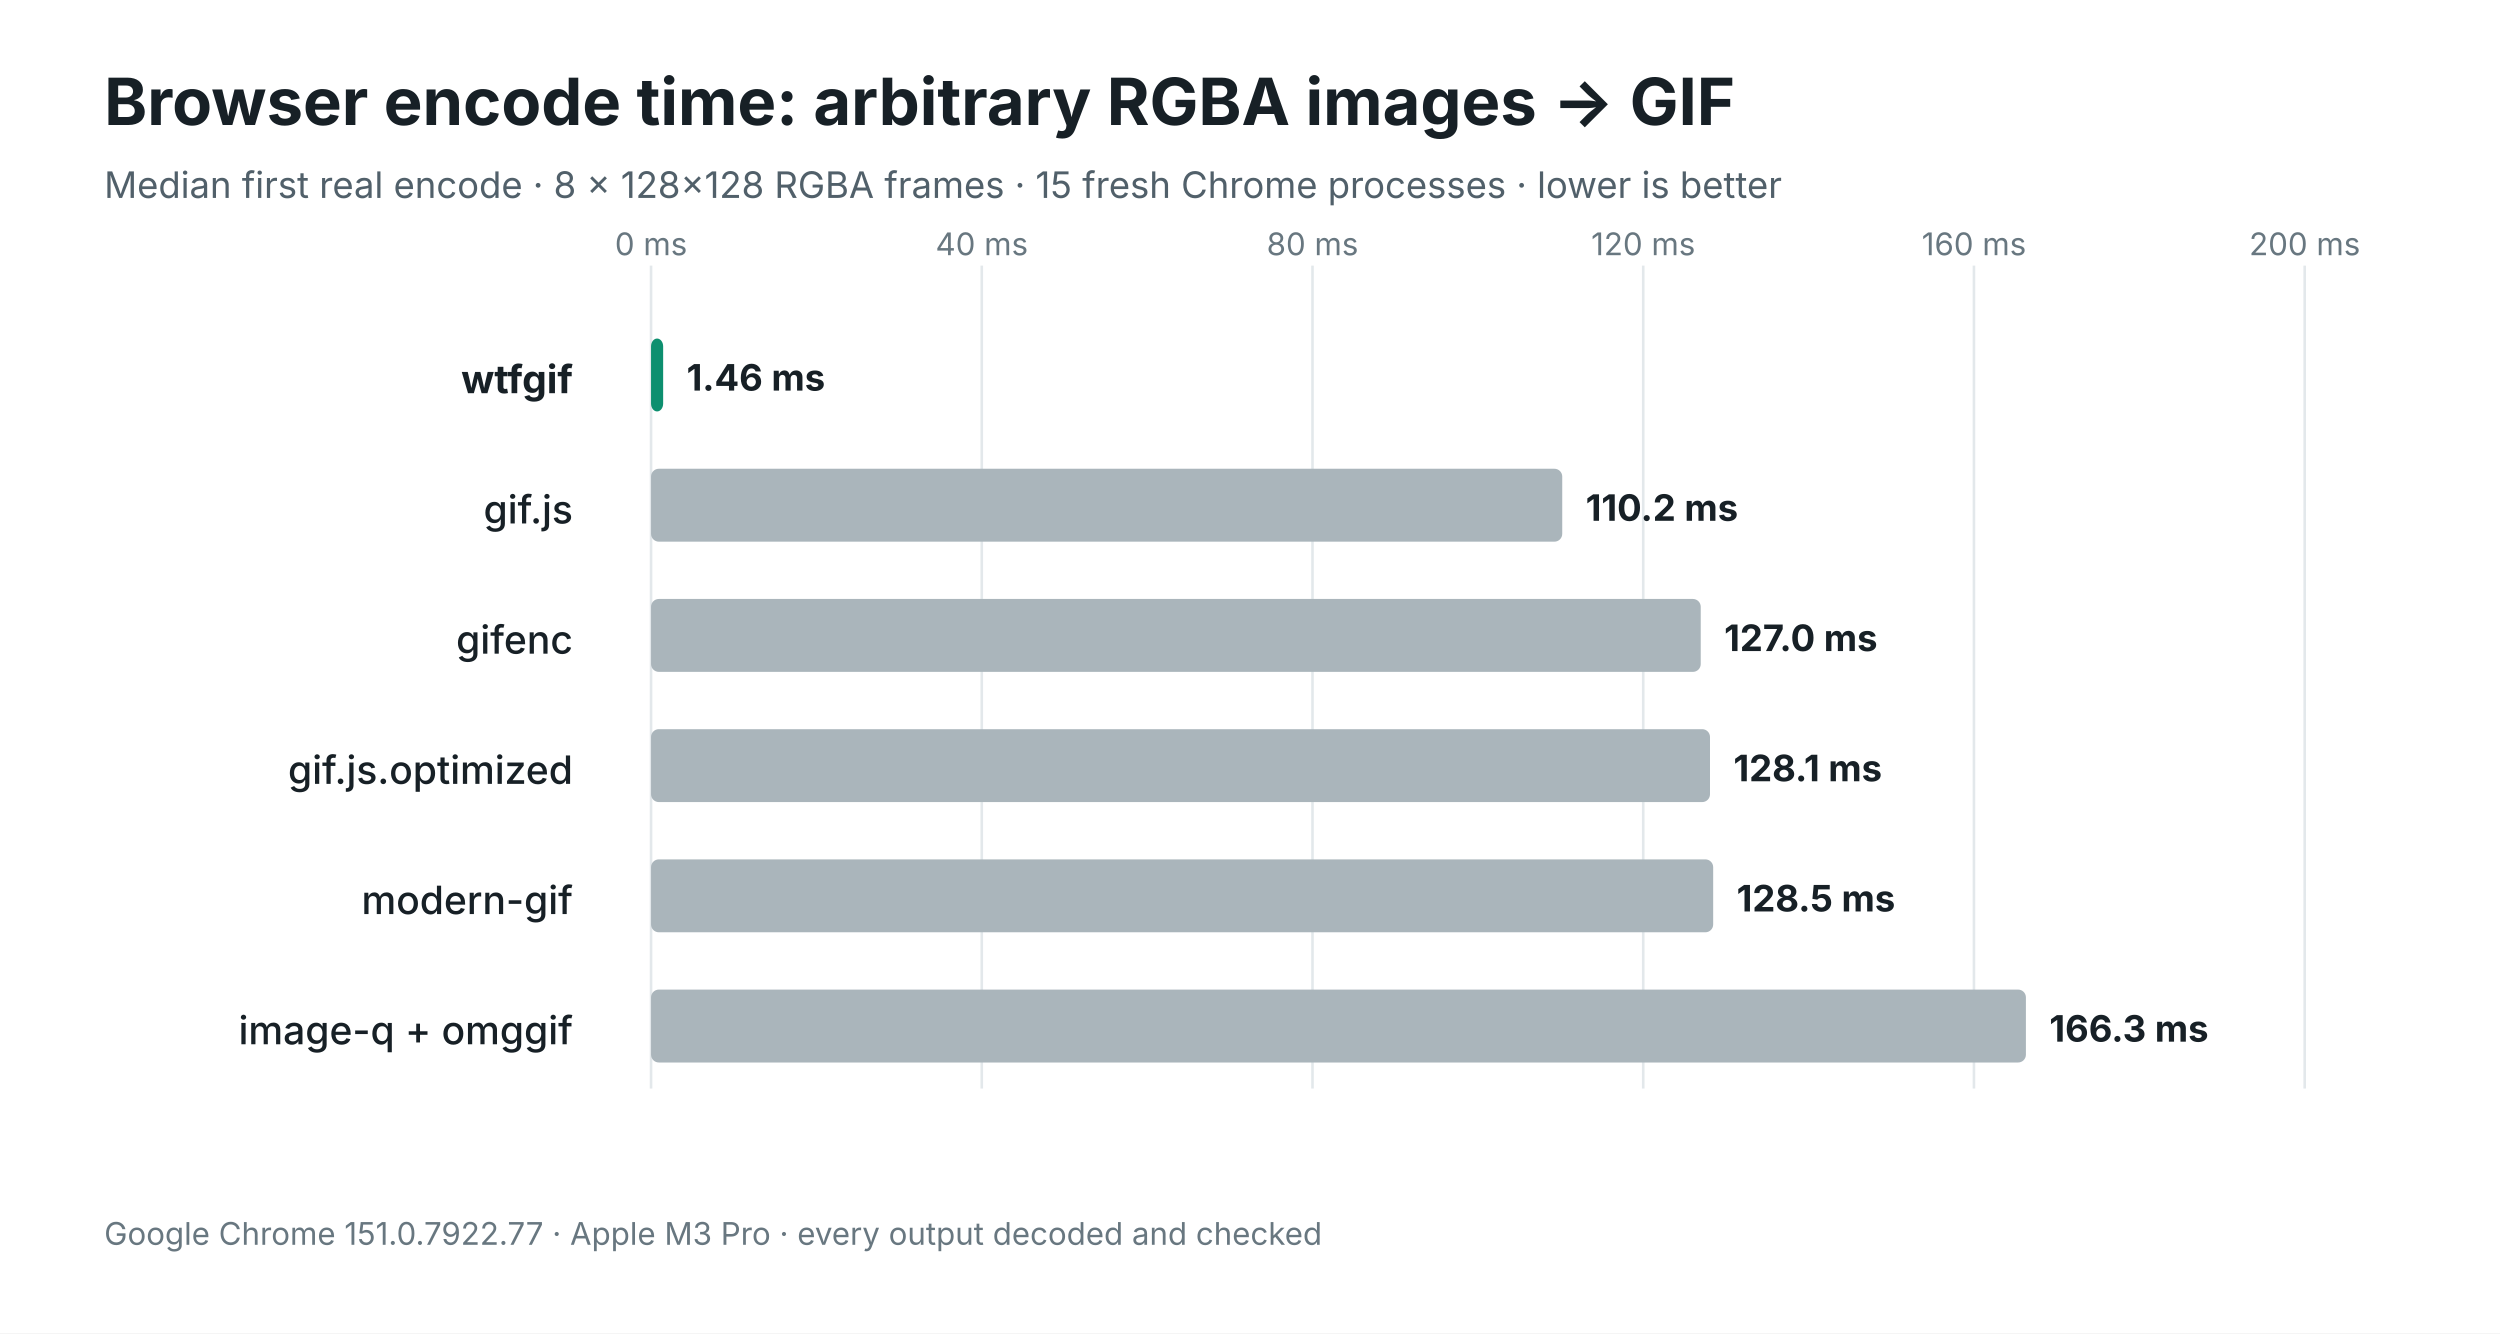
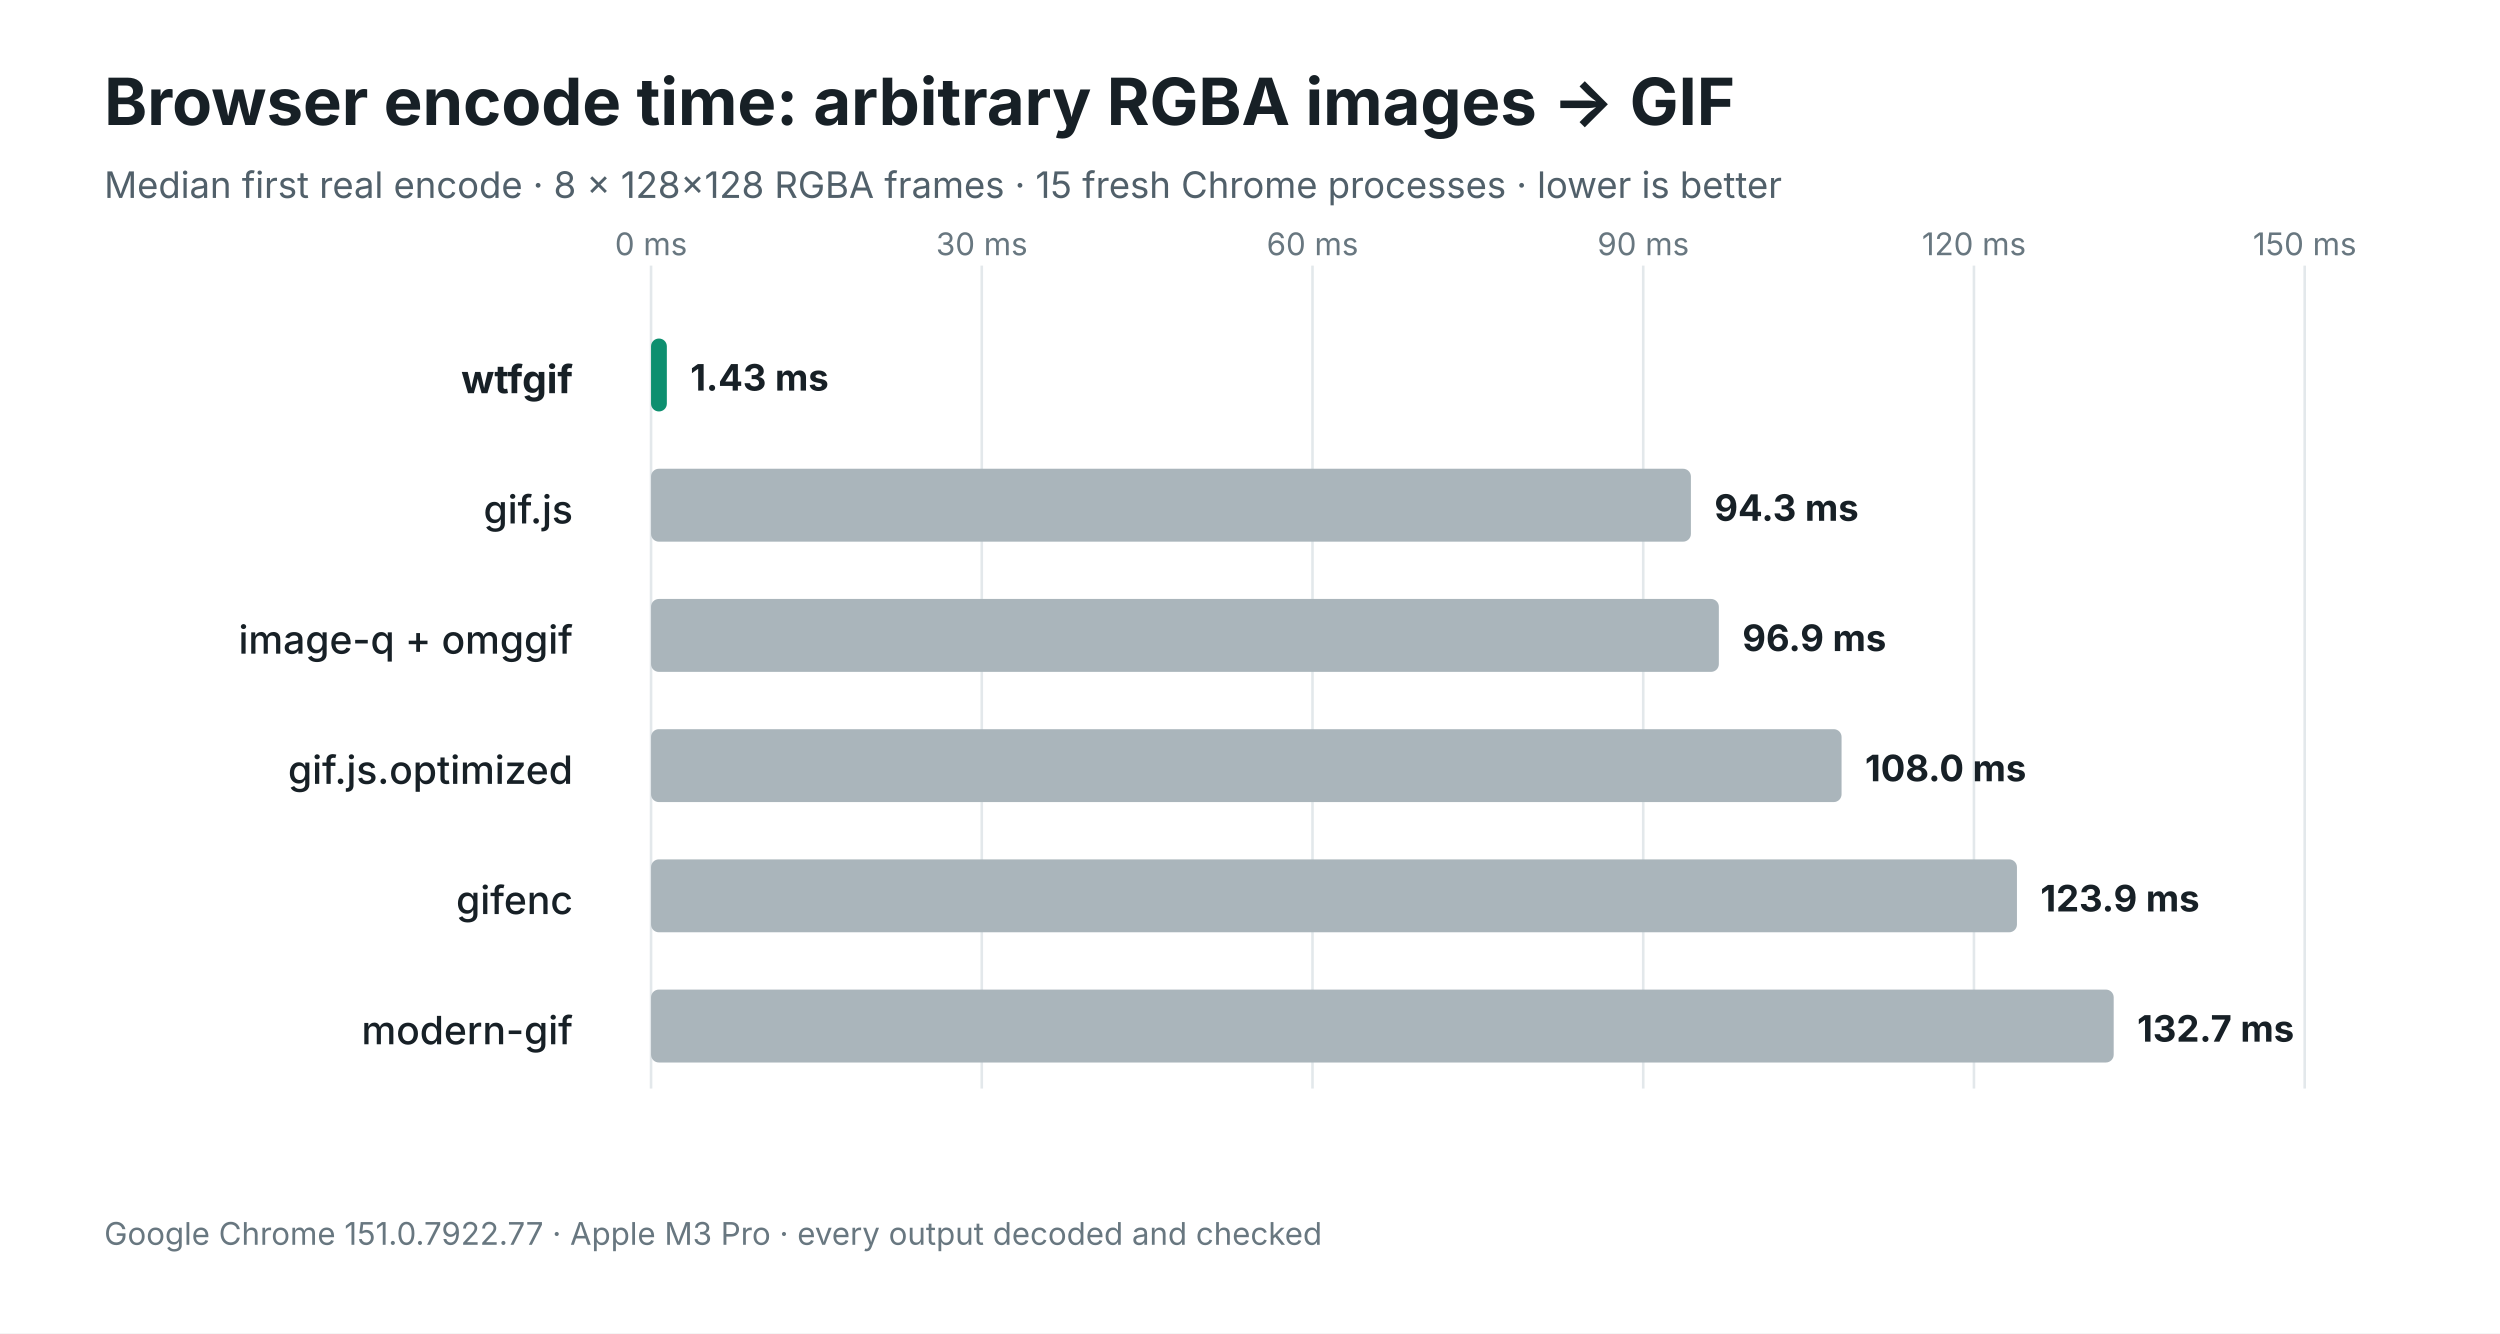
<svg xmlns="http://www.w3.org/2000/svg" width="960" height="512" viewBox="0 0 960 512" role="img" aria-labelledby="title desc">
  <rect width="100%" height="100%" fill="#ffffff" />
  <g font-family="ui-sans-serif, -apple-system, BlinkMacSystemFont, Segoe UI, sans-serif" fill="#172026">
    <text x="40" y="48" font-size="25" font-weight="700">Browser encode time: arbitrary RGBA images → GIF</text>
    <text x="40" y="76" font-size="14" fill="#51606a">Median first real encode · 8 × 128×128 RGBA frames · 15 fresh Chrome processes · lower is better</text>
    <line x1="250" y1="102" x2="250" y2="418" stroke="#e3e8eb" stroke-width="1" />
    <text x="250" y="98" text-anchor="middle" font-size="12" fill="#687780">0 ms</text>
    <line x1="377" y1="102" x2="377" y2="418" stroke="#e3e8eb" stroke-width="1" />
-     <text x="377" y="98" text-anchor="middle" font-size="12" fill="#687780">40 ms</text>
+     <text x="377" y="98" text-anchor="middle" font-size="12" fill="#687780">30 ms</text>
    <line x1="504" y1="102" x2="504" y2="418" stroke="#e3e8eb" stroke-width="1" />
-     <text x="504" y="98" text-anchor="middle" font-size="12" fill="#687780">80 ms</text>
+     <text x="504" y="98" text-anchor="middle" font-size="12" fill="#687780">60 ms</text>
    <line x1="631" y1="102" x2="631" y2="418" stroke="#e3e8eb" stroke-width="1" />
-     <text x="631" y="98" text-anchor="middle" font-size="12" fill="#687780">120 ms</text>
+     <text x="631" y="98" text-anchor="middle" font-size="12" fill="#687780">90 ms</text>
    <line x1="758" y1="102" x2="758" y2="418" stroke="#e3e8eb" stroke-width="1" />
-     <text x="758" y="98" text-anchor="middle" font-size="12" fill="#687780">160 ms</text>
+     <text x="758" y="98" text-anchor="middle" font-size="12" fill="#687780">120 ms</text>
    <line x1="885" y1="102" x2="885" y2="418" stroke="#e3e8eb" stroke-width="1" />
-     <text x="885" y="98" text-anchor="middle" font-size="12" fill="#687780">200 ms</text>
+     <text x="885" y="98" text-anchor="middle" font-size="12" fill="#687780">150 ms</text>
    <text x="220" y="151" text-anchor="end" font-size="15" font-weight="700">wtfgif</text>
-     <rect x="250" y="130" width="4.65" height="28" rx="3" fill="#0d8f6f" />
-     <text x="263.65" y="150" text-anchor="start" font-size="14" font-weight="700" fill="#172026">1.46 ms</text>
+     <rect x="250" y="130" width="6.07" height="28" rx="3" fill="#0d8f6f" />
+     <text x="265.07" y="150" text-anchor="start" font-size="14" font-weight="700" fill="#172026">1.43 ms</text>
    <text x="220" y="201" text-anchor="end" font-size="15" font-weight="500">gif.js</text>
-     <rect x="250" y="180" width="349.9" height="28" rx="3" fill="#aab5bb" />
-     <text x="608.9" y="200" text-anchor="start" font-size="14" font-weight="700" fill="#172026">110.2 ms</text>
-     <text x="220" y="251" text-anchor="end" font-size="15" font-weight="500">gifenc</text>
-     <rect x="250" y="230" width="403.08" height="28" rx="3" fill="#aab5bb" />
-     <text x="662.08" y="250" text-anchor="start" font-size="14" font-weight="700" fill="#172026">127.0 ms</text>
+     <rect x="250" y="180" width="399.31" height="28" rx="3" fill="#aab5bb" />
+     <text x="658.31" y="200" text-anchor="start" font-size="14" font-weight="700" fill="#172026">94.3 ms</text>
+     <text x="220" y="251" text-anchor="end" font-size="15" font-weight="500">image-q + omggif</text>
+     <rect x="250" y="230" width="410.04" height="28" rx="3" fill="#aab5bb" />
+     <text x="669.04" y="250" text-anchor="start" font-size="14" font-weight="700" fill="#172026">96.9 ms</text>
    <text x="220" y="301" text-anchor="end" font-size="15" font-weight="500">gif.js.optimized</text>
-     <rect x="250" y="280" width="406.64" height="28" rx="3" fill="#aab5bb" />
-     <text x="665.64" y="300" text-anchor="start" font-size="14" font-weight="700" fill="#172026">128.1 ms</text>
-     <text x="220" y="351" text-anchor="end" font-size="15" font-weight="500">modern-gif</text>
-     <rect x="250" y="330" width="407.86" height="28" rx="3" fill="#aab5bb" />
-     <text x="666.86" y="350" text-anchor="start" font-size="14" font-weight="700" fill="#172026">128.5 ms</text>
-     <text x="220" y="401" text-anchor="end" font-size="15" font-weight="500">image-q + omggif</text>
-     <rect x="250" y="380" width="527.95" height="28" rx="3" fill="#aab5bb" />
-     <text x="786.95" y="400" text-anchor="start" font-size="14" font-weight="700" fill="#172026">166.3 ms</text>
+     <rect x="250" y="280" width="457.16" height="28" rx="3" fill="#aab5bb" />
+     <text x="716.16" y="300" text-anchor="start" font-size="14" font-weight="700" fill="#172026">108.0 ms</text>
+     <text x="220" y="351" text-anchor="end" font-size="15" font-weight="500">gifenc</text>
+     <rect x="250" y="330" width="524.51" height="28" rx="3" fill="#aab5bb" />
+     <text x="783.51" y="350" text-anchor="start" font-size="14" font-weight="700" fill="#172026">123.9 ms</text>
+     <text x="220" y="401" text-anchor="end" font-size="15" font-weight="500">modern-gif</text>
+     <rect x="250" y="380" width="561.66" height="28" rx="3" fill="#aab5bb" />
+     <text x="820.66" y="400" text-anchor="start" font-size="14" font-weight="700" fill="#172026">132.7 ms</text>
    <text x="40" y="478" font-size="12" fill="#687780">Google Chrome 151.0.7922.77 · Apple M3 Pro · every output decoded and checked</text>
  </g>
</svg>
